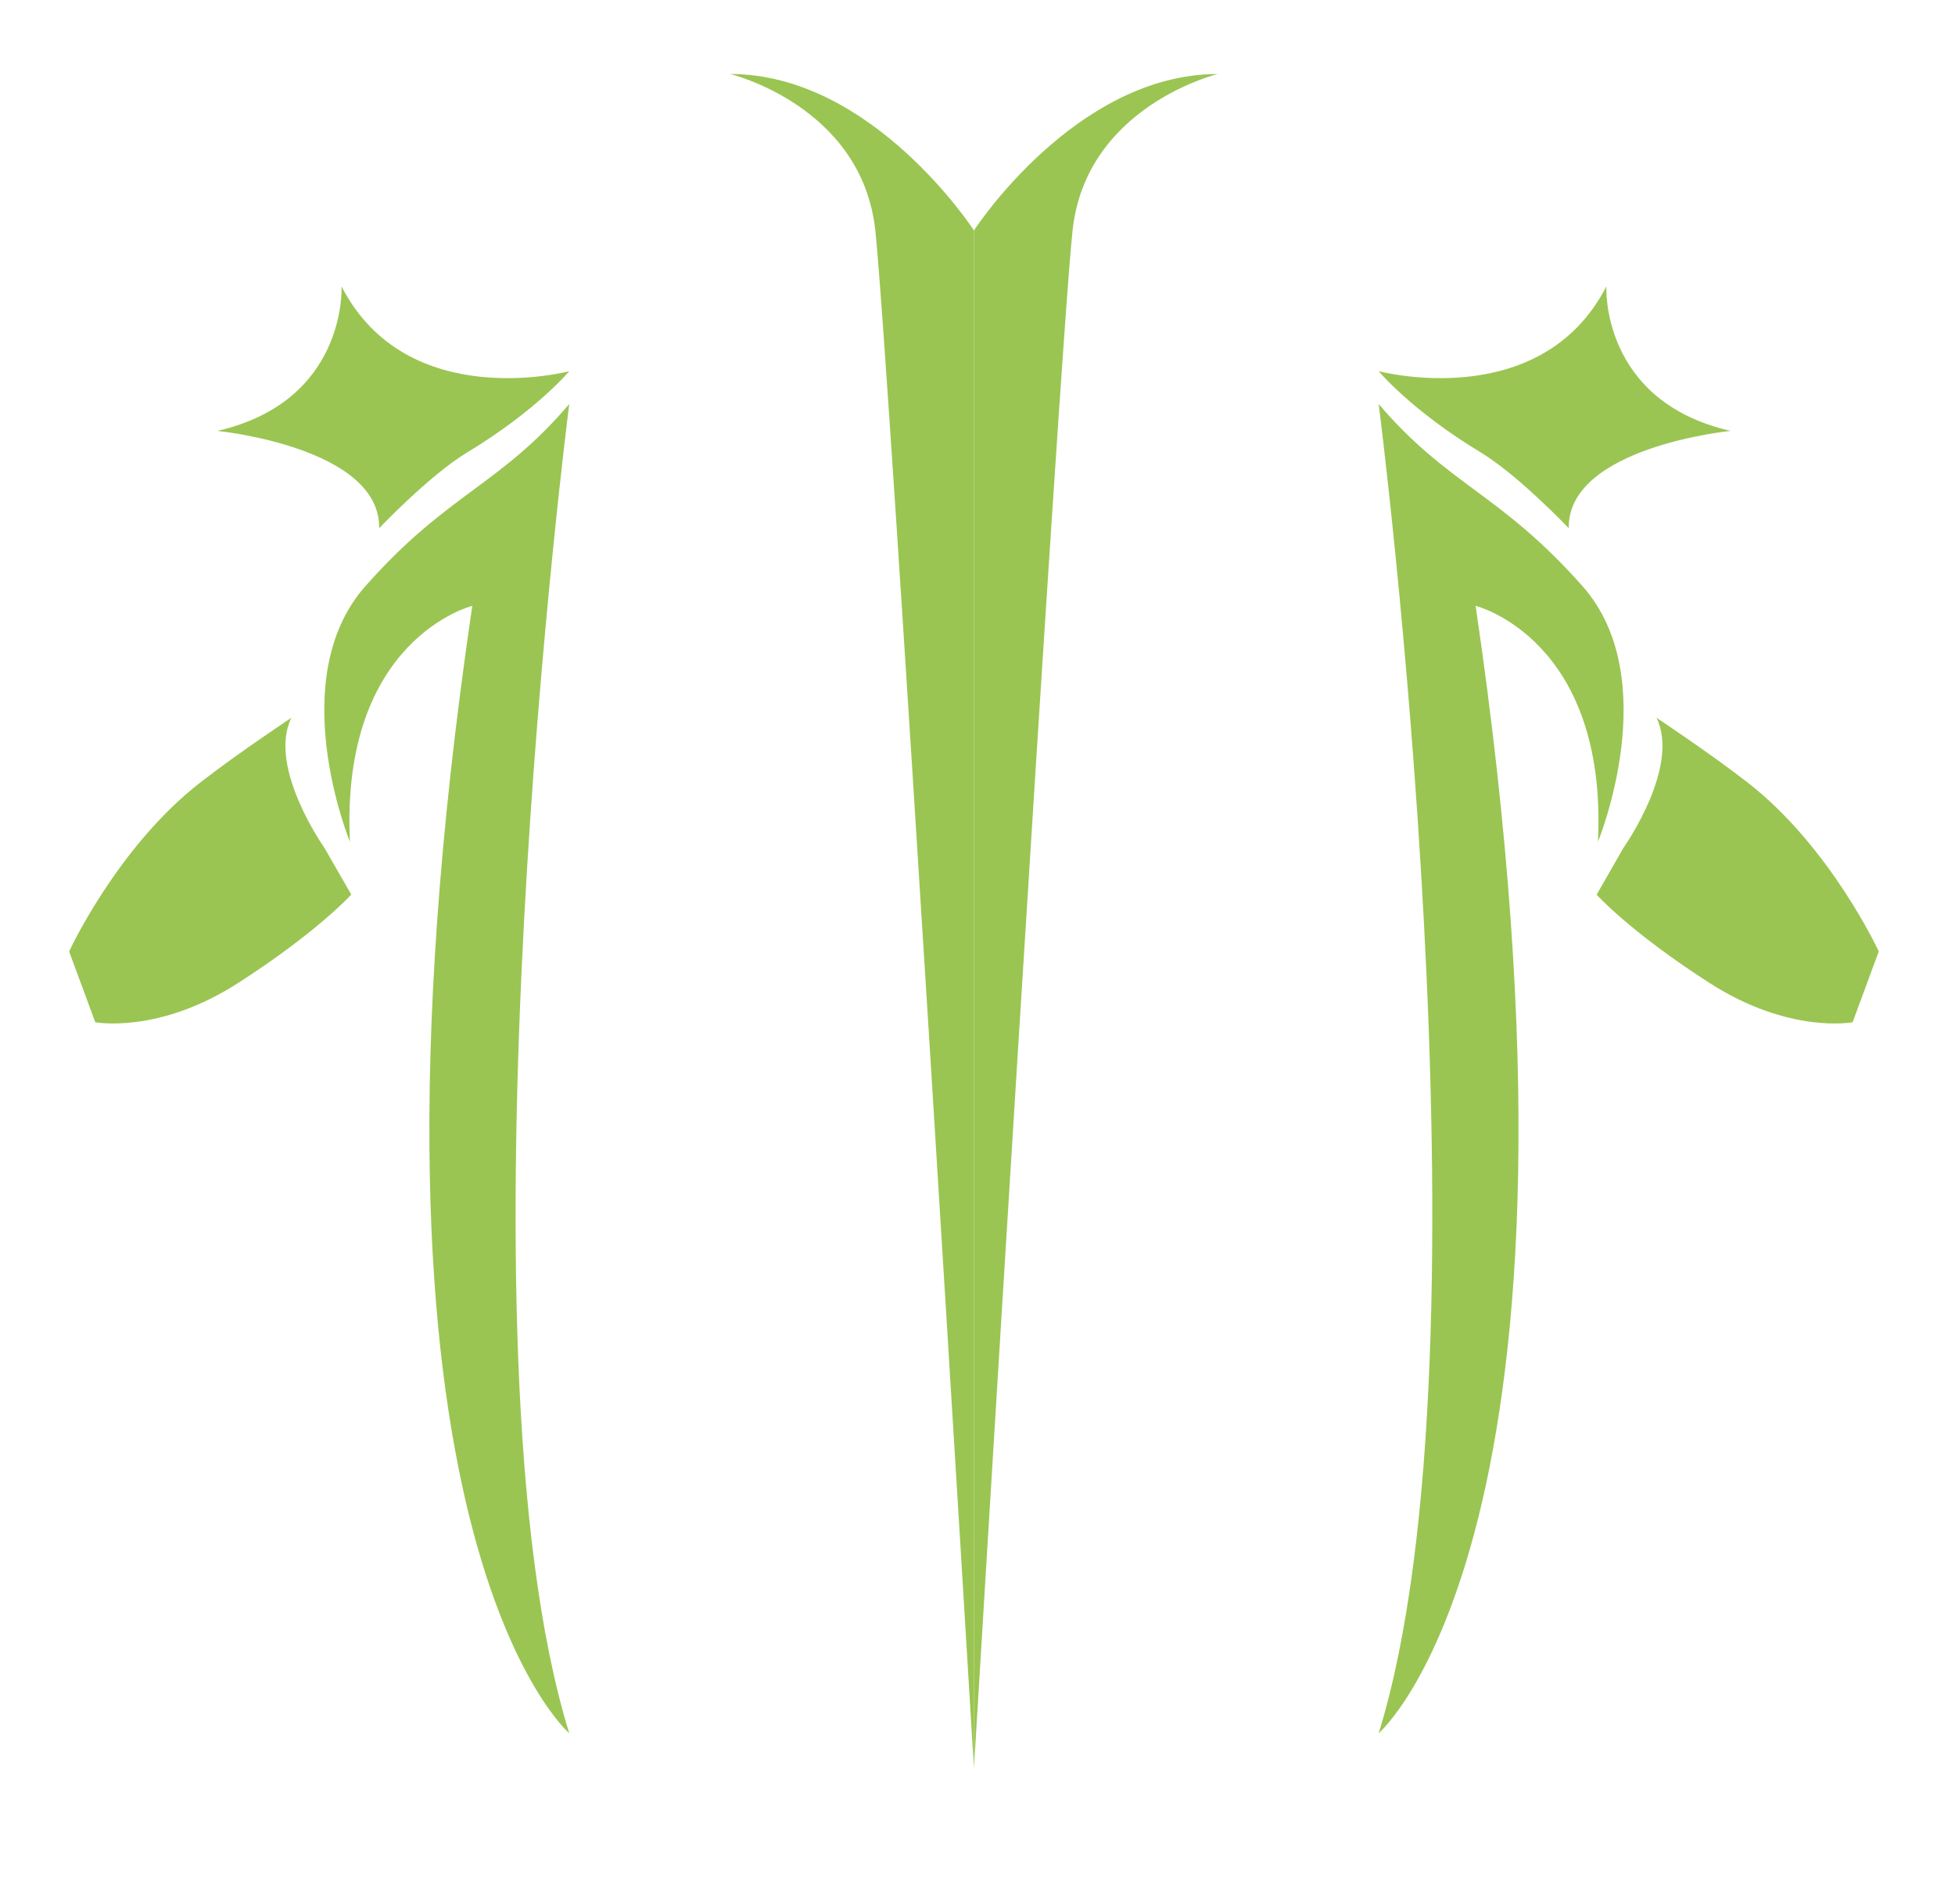
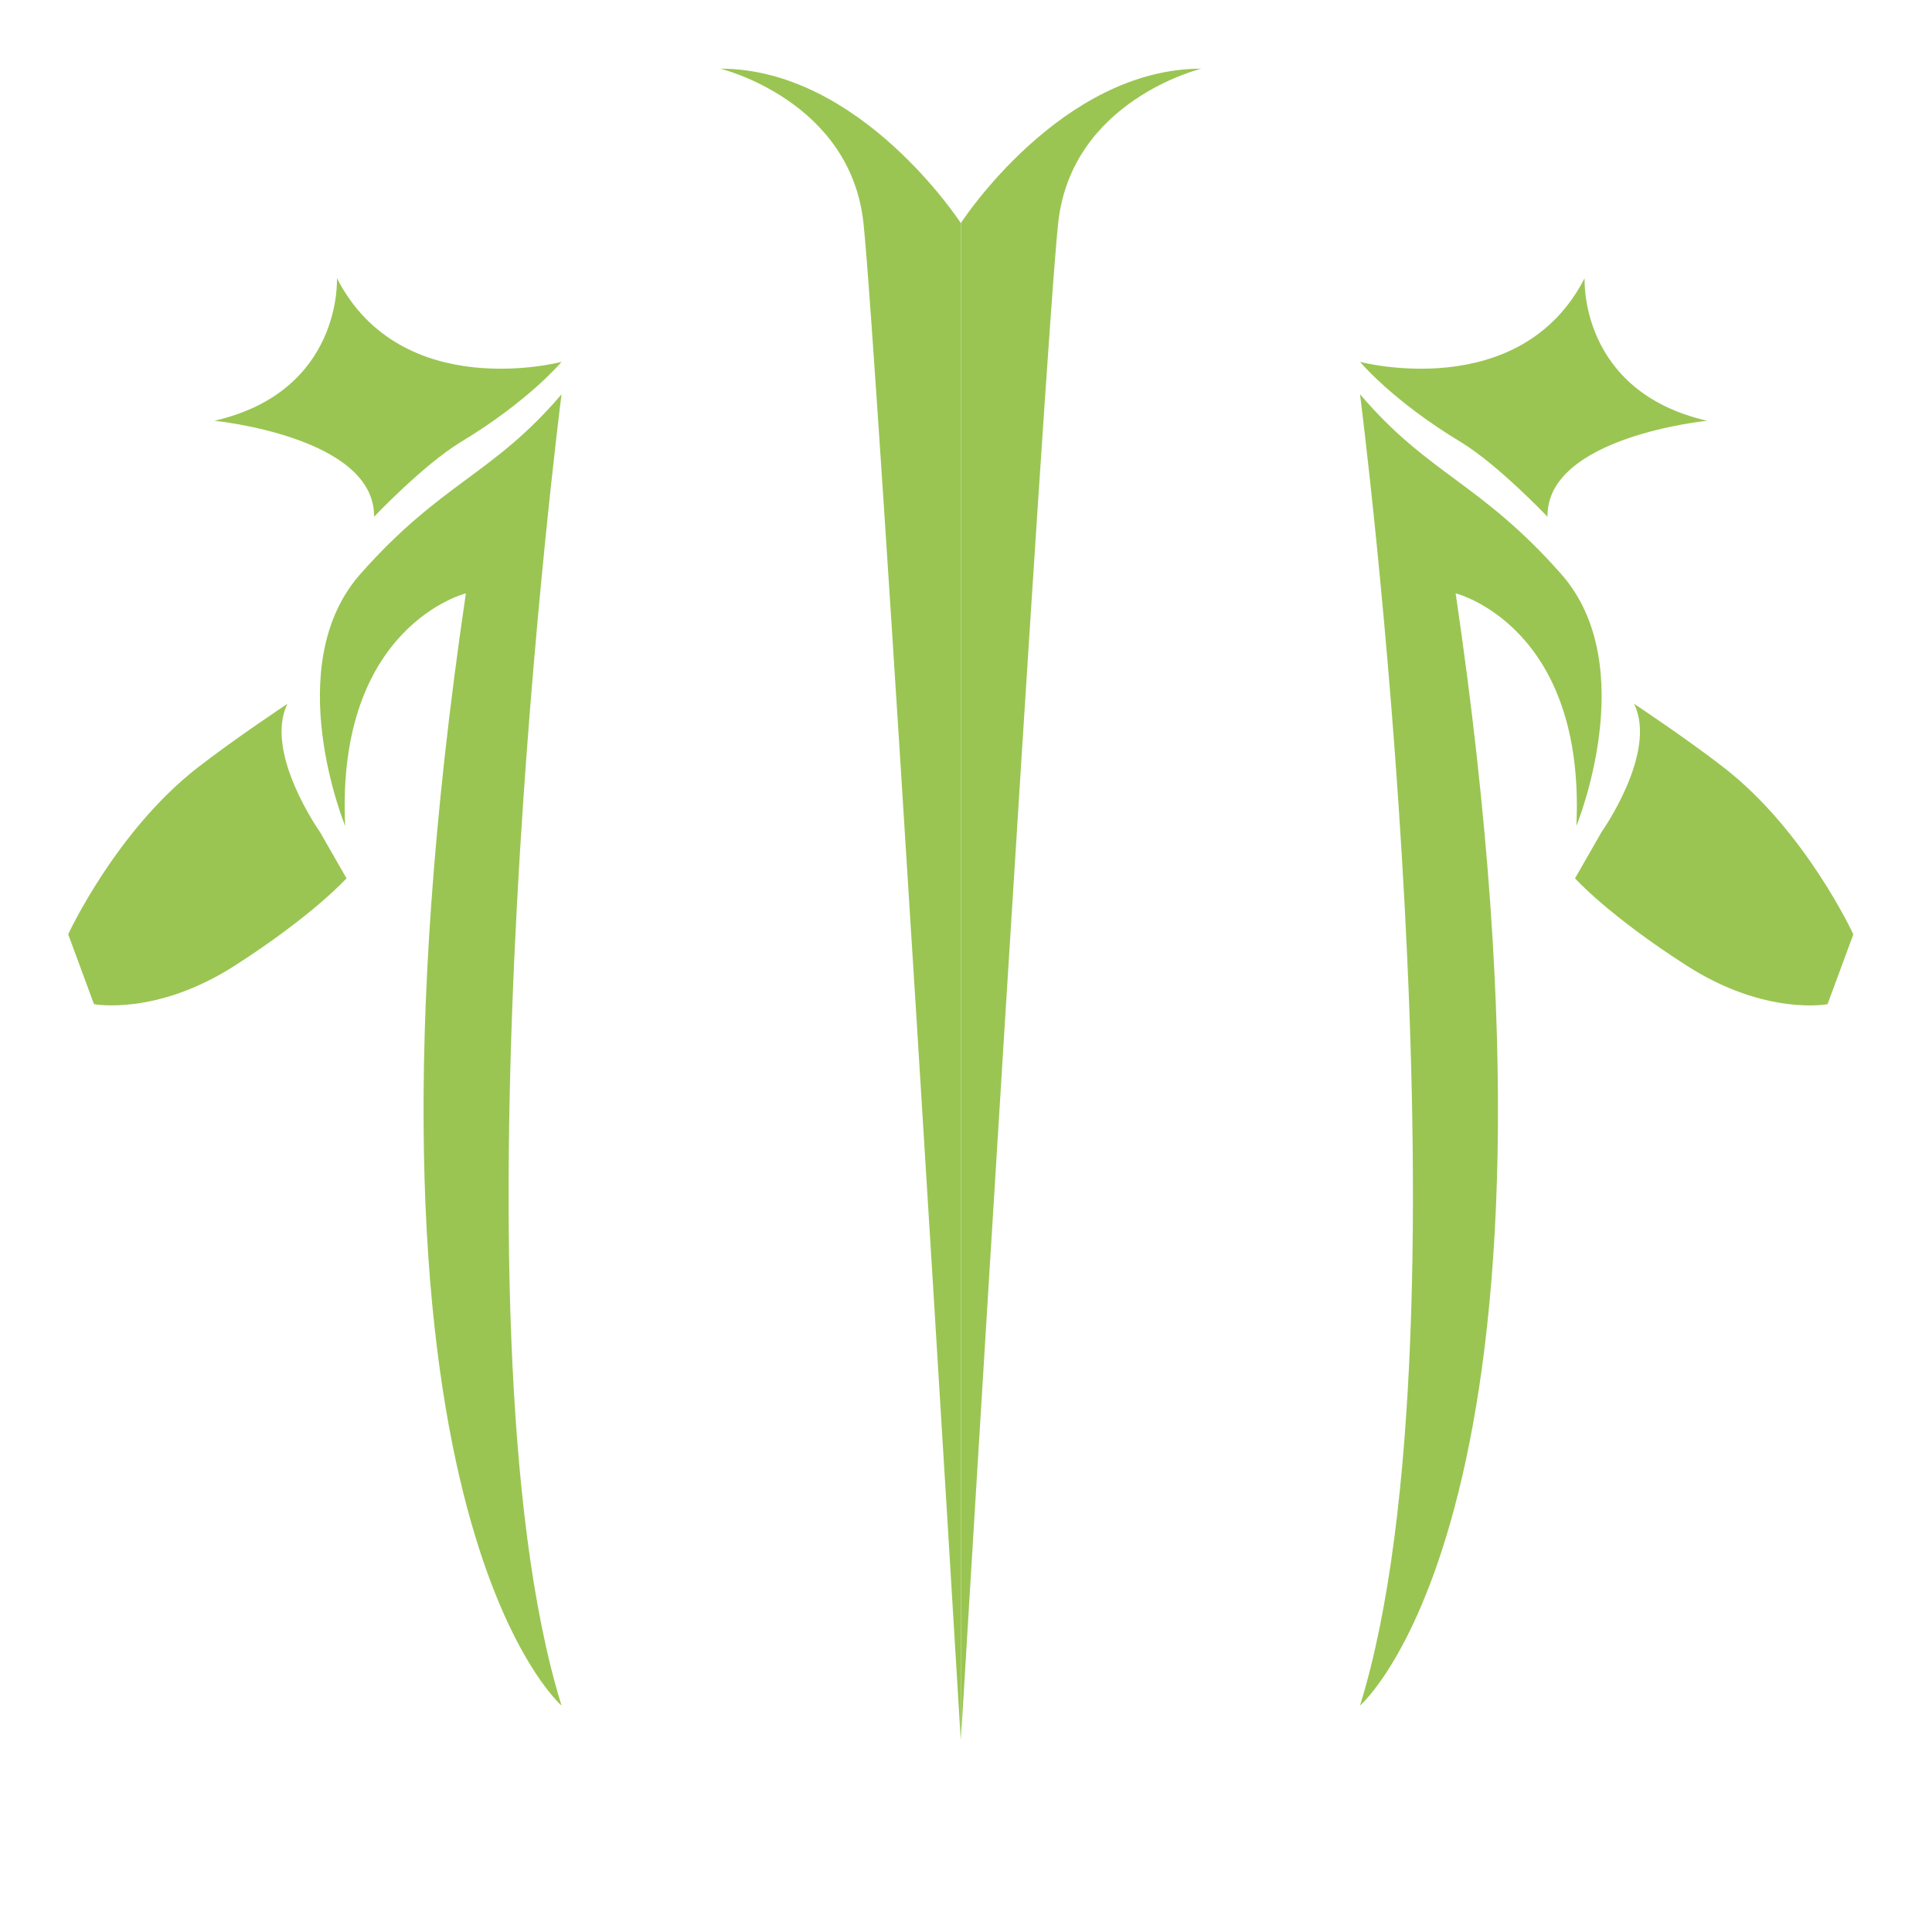
- <svg xmlns="http://www.w3.org/2000/svg" id="Layer_1" data-name="Layer 1" viewBox="0 0 516.94 503.43">
+ <svg xmlns="http://www.w3.org/2000/svg" id="Layer_1" data-name="Layer 1" viewBox="0 0 516.94 517.89">
  <defs>
    <style>.cls-1{fill:#9ac552;}</style>
  </defs>
-   <path class="cls-1" d="M193.09,19.57S227.9,28,231.45,60.94s26.08,406.65,26.08,406.65V60.94S230.74,19.57,193.09,19.57Z" />
-   <path class="cls-1" d="M322,19.57S287.16,28,283.61,60.94s-26.08,406.65-26.08,406.65V60.94S284.32,19.57,322,19.57Z" />
-   <path class="cls-1" d="M150.52,98.16s-42.84,11.37-60.21-22.42c0,0,1.58,30.32-32.84,38.21,0,0,43.1,4.26,42.79,25.73,0,0,13.22-13.93,23.2-20C141.86,108.58,150.52,98.16,150.52,98.16Z" />
-   <path class="cls-1" d="M150.52,106.84s-31.92,248.5,0,351.51c0,0-61.79-53-25.64-298.14,0,0-34.89,8.68-32.36,62.36,0,0-17.68-42.95,4.1-67.57S132.1,128.47,150.52,106.84Z" />
-   <path class="cls-1" d="M85.75,224.15s-15.1-21.32-8.7-34.34c0,0-14.07,9.32-24.16,17.17C31,224,18.28,251.6,18.28,251.6l6.91,18.72S41.81,273.53,62.88,260s30-23.44,30-23.44Z" />
-   <path class="cls-1" d="M364.55,98.16s42.83,11.37,60.2-22.42c0,0-1.58,30.32,32.84,38.21,0,0-43.1,4.26-42.79,25.73,0,0-13.22-13.93-23.2-20C373.21,108.58,364.55,98.16,364.55,98.16Z" />
-   <path class="cls-1" d="M364.55,106.84s31.91,248.5,0,351.51c0,0,61.78-53,25.63-298.14,0,0,34.89,8.68,32.36,62.36,0,0,17.68-42.95-4.1-67.57S383,128.47,364.55,106.84Z" />
-   <path class="cls-1" d="M429.31,224.15s15.1-21.32,8.7-34.34c0,0,14.07,9.32,24.16,17.17,21.9,17.05,34.61,44.62,34.61,44.62l-6.91,18.72s-16.61,3.21-37.69-10.29-30-23.44-30-23.44Z" />
+   <path class="cls-1" d="M193.09,18.41s34.81,8.43,38.36,41.38,26.08,406.64,26.08,406.64V59.79S230.74,18.41,193.09,18.41Z" />
+   <path class="cls-1" d="M322,18.41s-34.81,8.43-38.36,41.38-26.08,406.64-26.08,406.64V59.79S284.32,18.41,322,18.41Z" />
+   <path class="cls-1" d="M150.52,97s-42.84,11.36-60.21-22.42c0,0,1.58,30.31-32.84,38.21,0,0,43.1,4.26,42.79,25.73,0,0,13.22-13.93,23.2-20C141.86,107.43,150.52,97,150.52,97Z" />
+   <path class="cls-1" d="M150.52,105.69s-31.92,248.49,0,351.51c0,0-61.79-53.05-25.64-298.15,0,0-34.89,8.69-32.36,62.36,0,0-17.68-42.94,4.1-67.57S132.1,127.32,150.52,105.69Z" />
+   <path class="cls-1" d="M85.75,223s-15.1-21.31-8.7-34.34c0,0-14.07,9.32-24.16,17.17C31,222.87,18.28,250.45,18.28,250.45l6.91,18.72s16.62,3.21,37.69-10.29,30-23.44,30-23.44Z" />
+   <path class="cls-1" d="M364.55,97s42.83,11.36,60.2-22.42c0,0-1.58,30.31,32.84,38.21,0,0-43.1,4.26-42.79,25.73,0,0-13.22-13.93-23.2-20C373.21,107.43,364.55,97,364.55,97Z" />
+   <path class="cls-1" d="M364.55,105.69s31.91,248.49,0,351.51c0,0,61.78-53.05,25.63-298.15,0,0,34.89,8.69,32.36,62.36,0,0,17.68-42.94-4.1-67.57S383,127.32,364.55,105.69Z" />
+   <path class="cls-1" d="M429.31,223s15.1-21.31,8.7-34.34c0,0,14.07,9.32,24.16,17.17,21.9,17.05,34.61,44.63,34.61,44.63l-6.91,18.72s-16.61,3.21-37.69-10.29-30-23.44-30-23.44Z" />
</svg>
